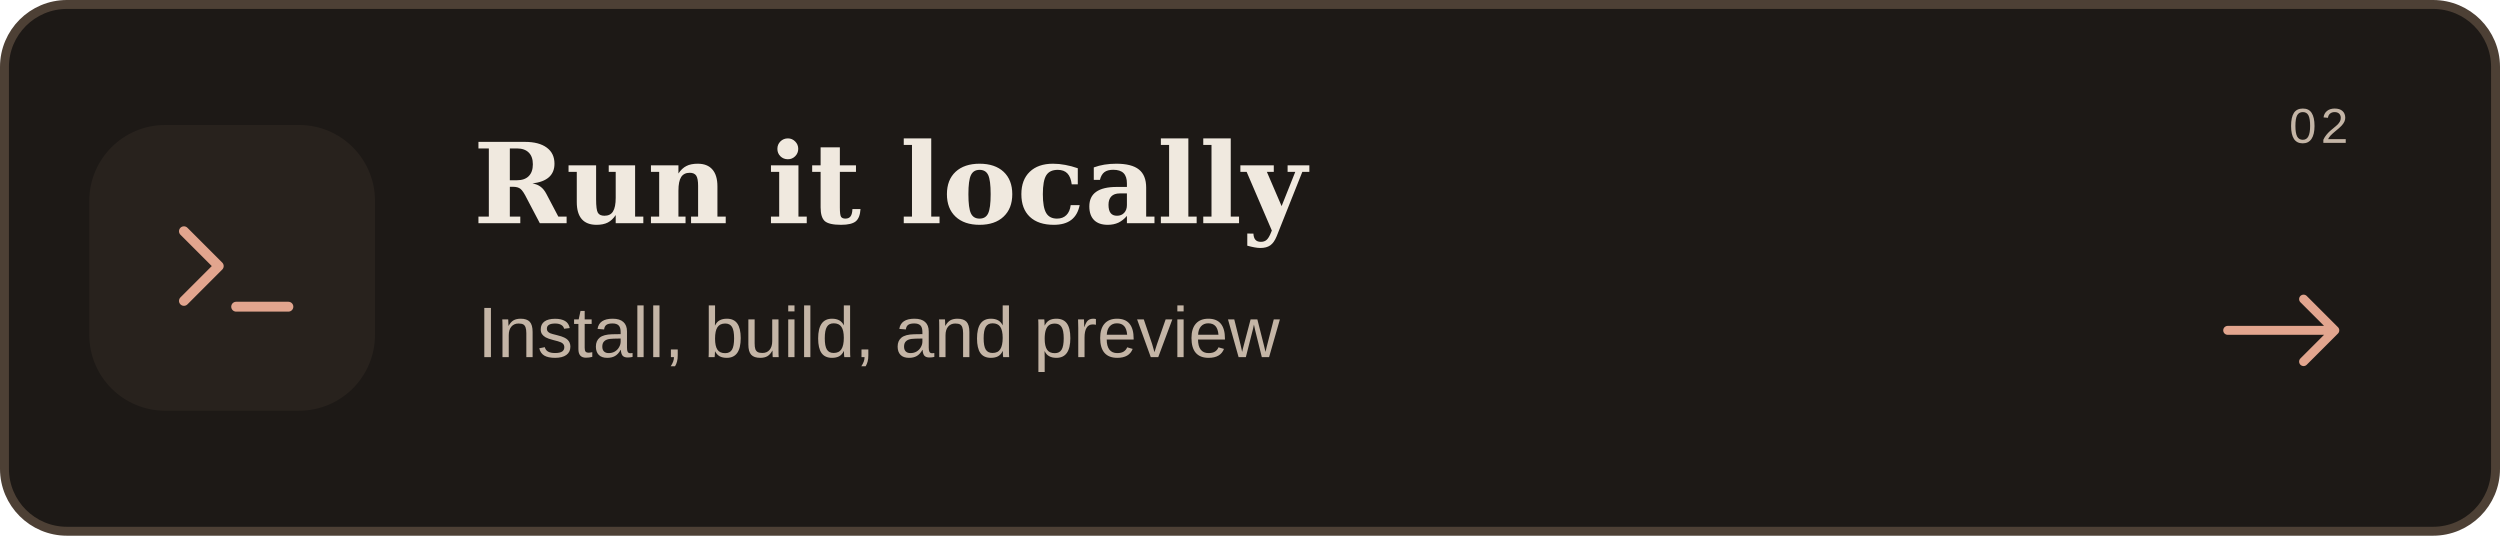
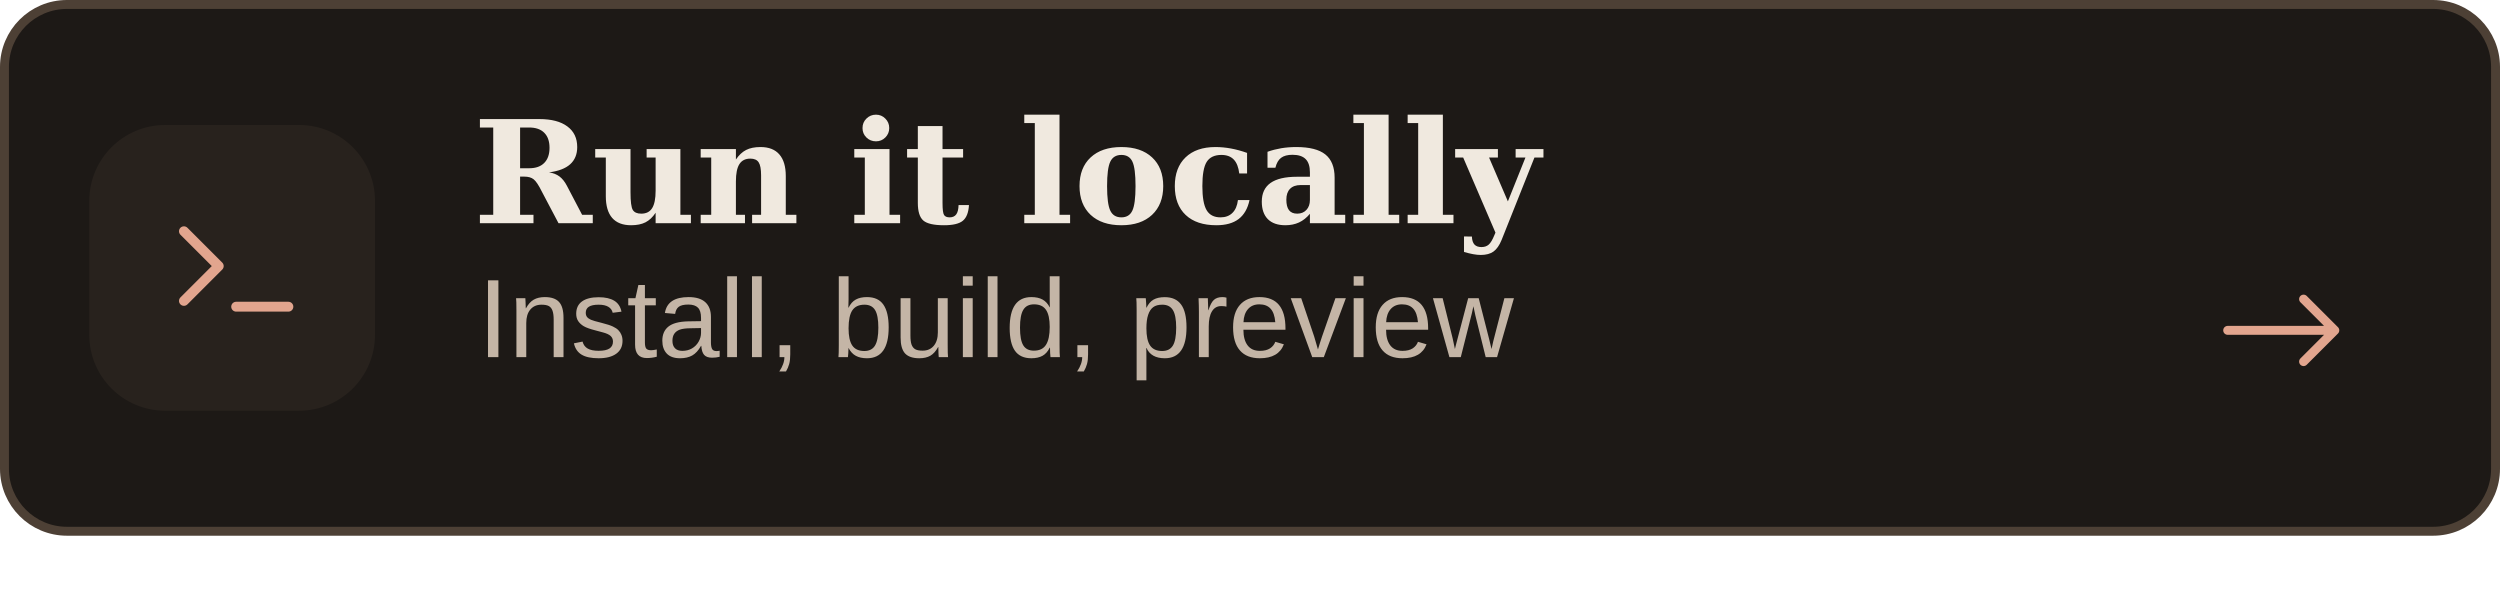
- <svg xmlns="http://www.w3.org/2000/svg" width="560" height="120" viewBox="0 0 560 120" role="img" aria-labelledby="title desc">
+ <svg xmlns="http://www.w3.org/2000/svg" width="560" height="132" viewBox="0 0 560 132" role="img" aria-labelledby="title desc">
  <rect x="1" y="1" width="558" height="118" rx="14" fill="#1d1916" stroke="#4d4035" stroke-width="2" />
  <rect x="20" y="28" width="64" height="64" rx="17" fill="#28221d" />
  <path d="M4 6l6 6-6 6M13 19h9" transform="translate(36 44) scale(1.3)" fill="none" stroke="#e2a58e" stroke-width="1.7" stroke-linecap="round" stroke-linejoin="round" />
-   <text x="106" y="50" fill="#f0e9df" font-family="Georgia, DejaVu Serif, serif" font-size="25" font-weight="700">Run it locally</text>
-   <text x="107" y="80" fill="#c4b5a6" font-family="Arial, Helvetica, DejaVu Sans, sans-serif" font-size="16">Install, build, and preview</text>
-   <text x="526" y="32" text-anchor="end" fill="#c4b5a6" font-family="Arial, Helvetica, DejaVu Sans, sans-serif" font-size="11" letter-spacing="1">02</text>
+   <text x="106" y="50" fill="#f0e9df" font-family="Georgia, DejaVu Serif, serif" font-size="32" font-weight="700">Run it locally</text>
+   <text x="107" y="80" fill="#c4b5a6" font-family="Arial, Helvetica, DejaVu Sans, sans-serif" font-size="25">Install, build, preview</text>
  <path d="M499 74h24m-7-7 7 7-7 7" fill="none" stroke="#e2a58e" stroke-width="2" stroke-linecap="round" stroke-linejoin="round" />
</svg>
